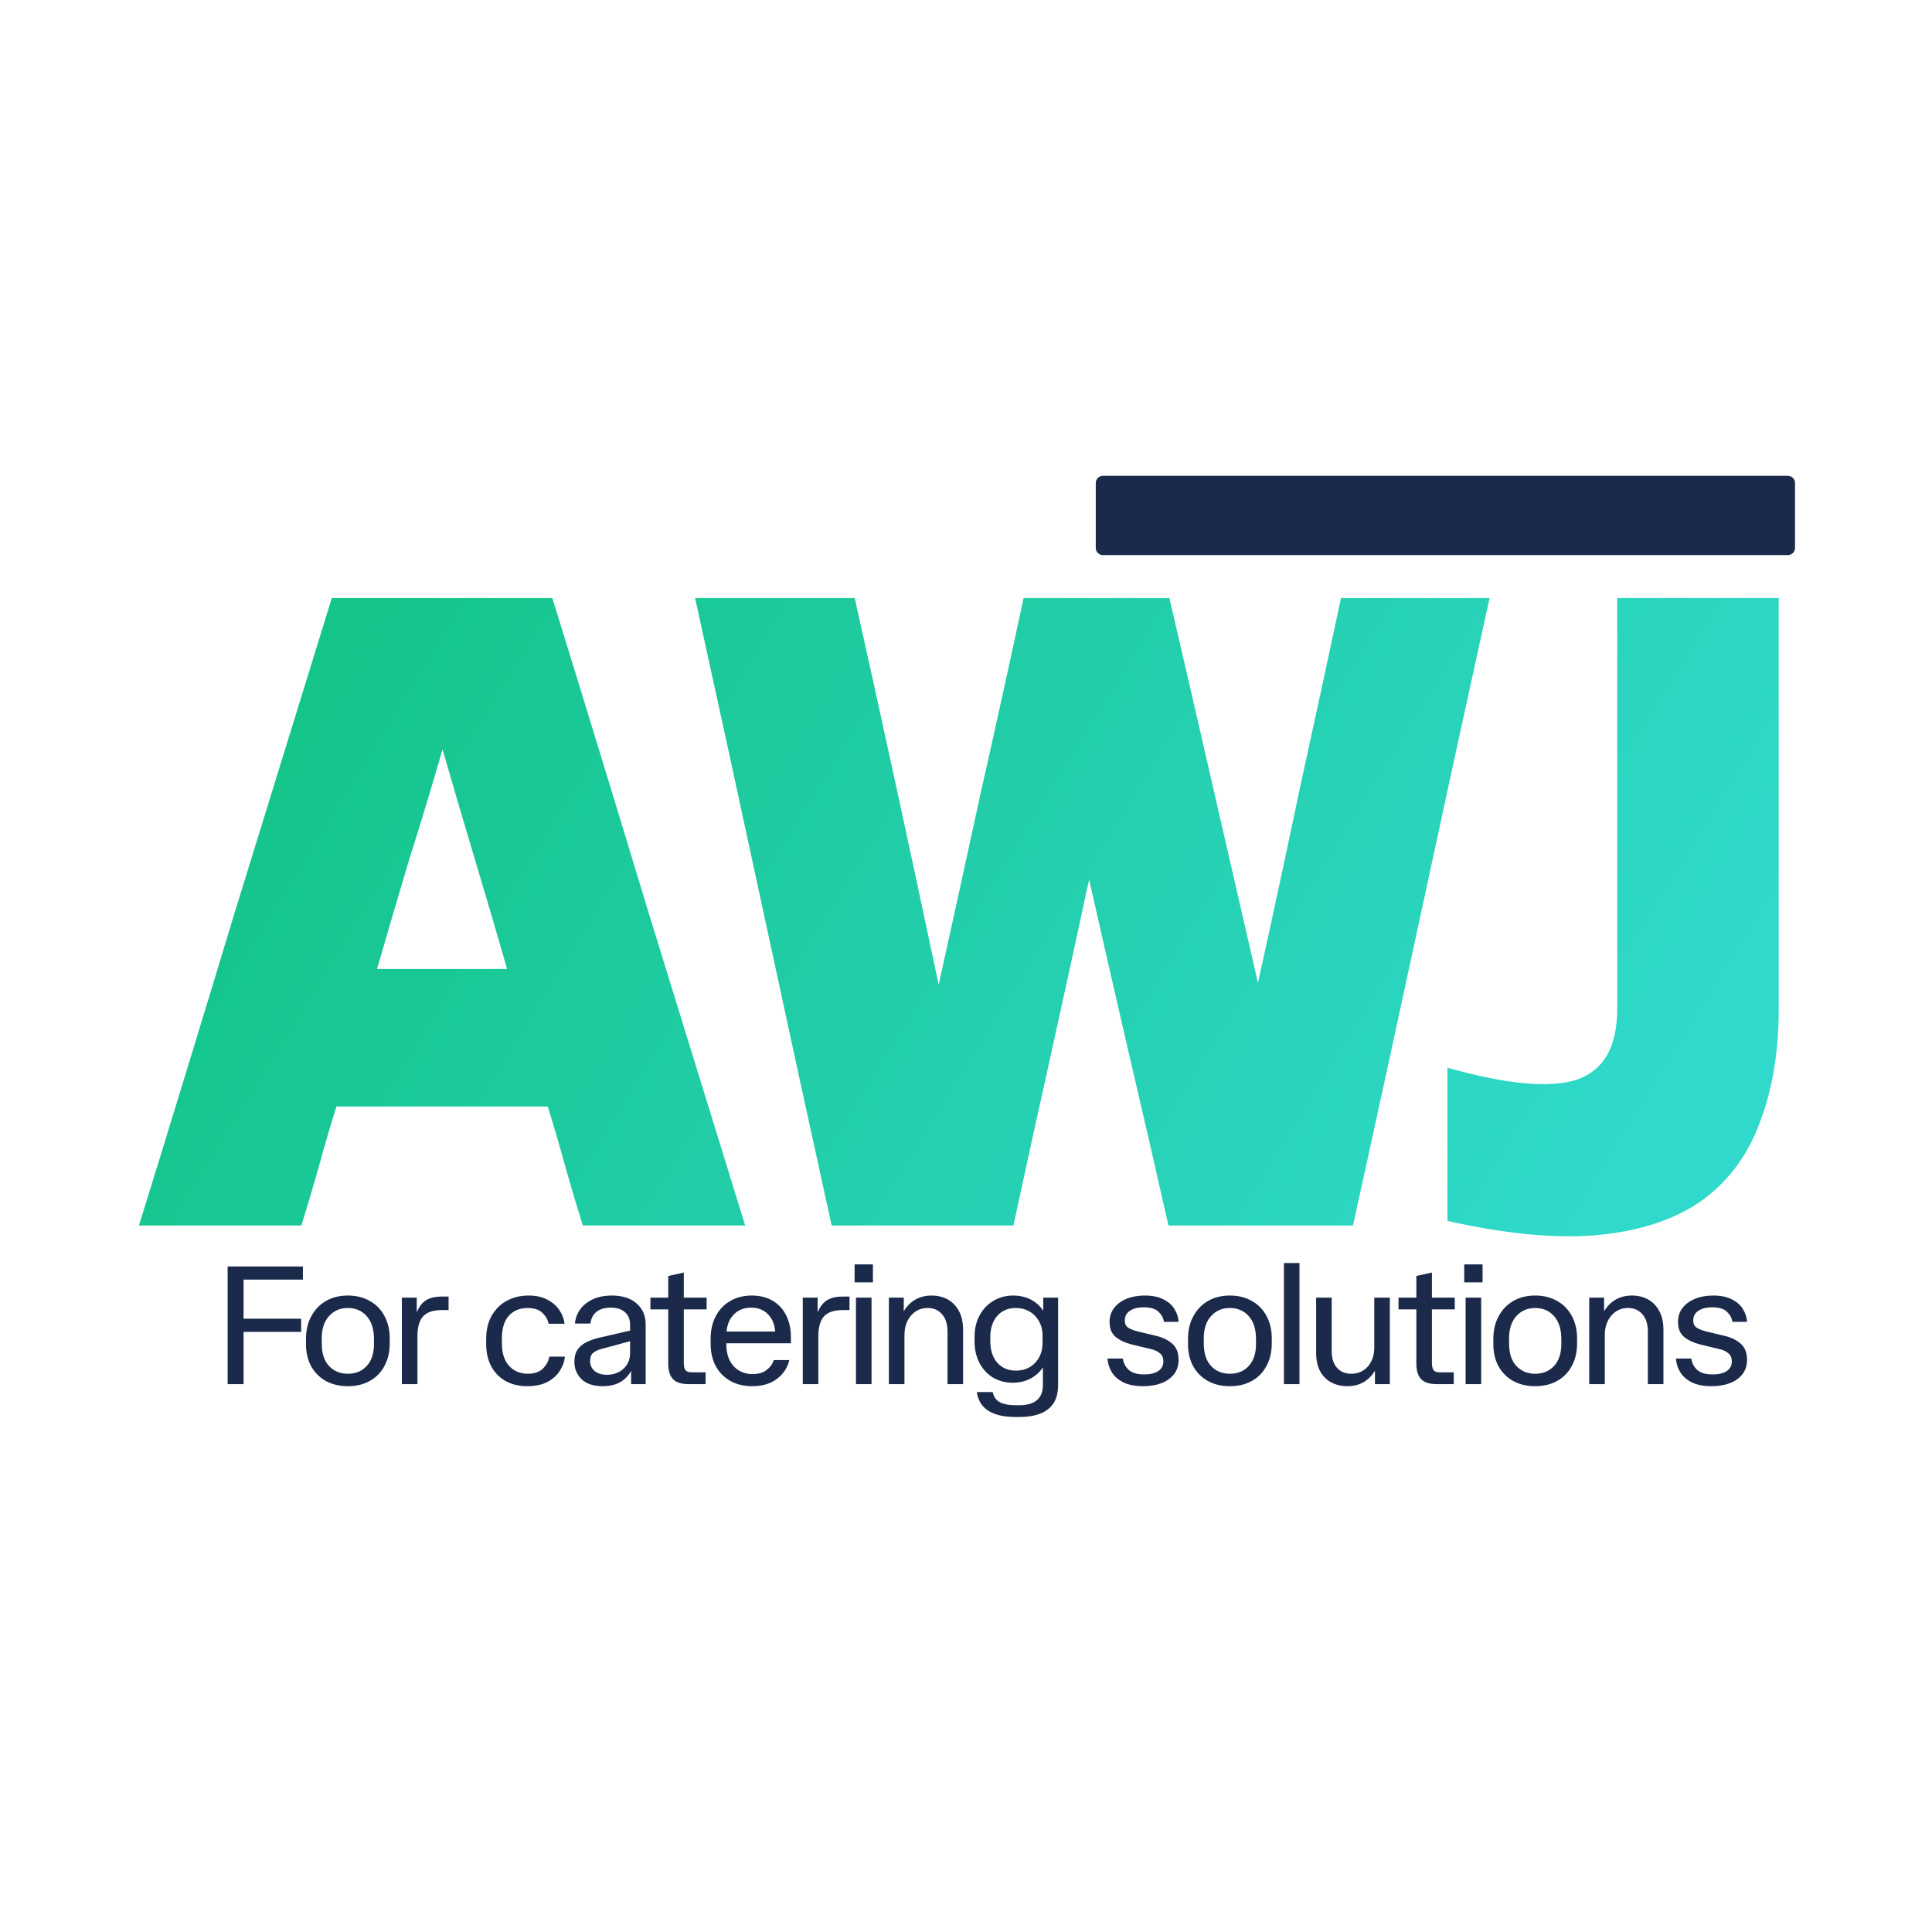
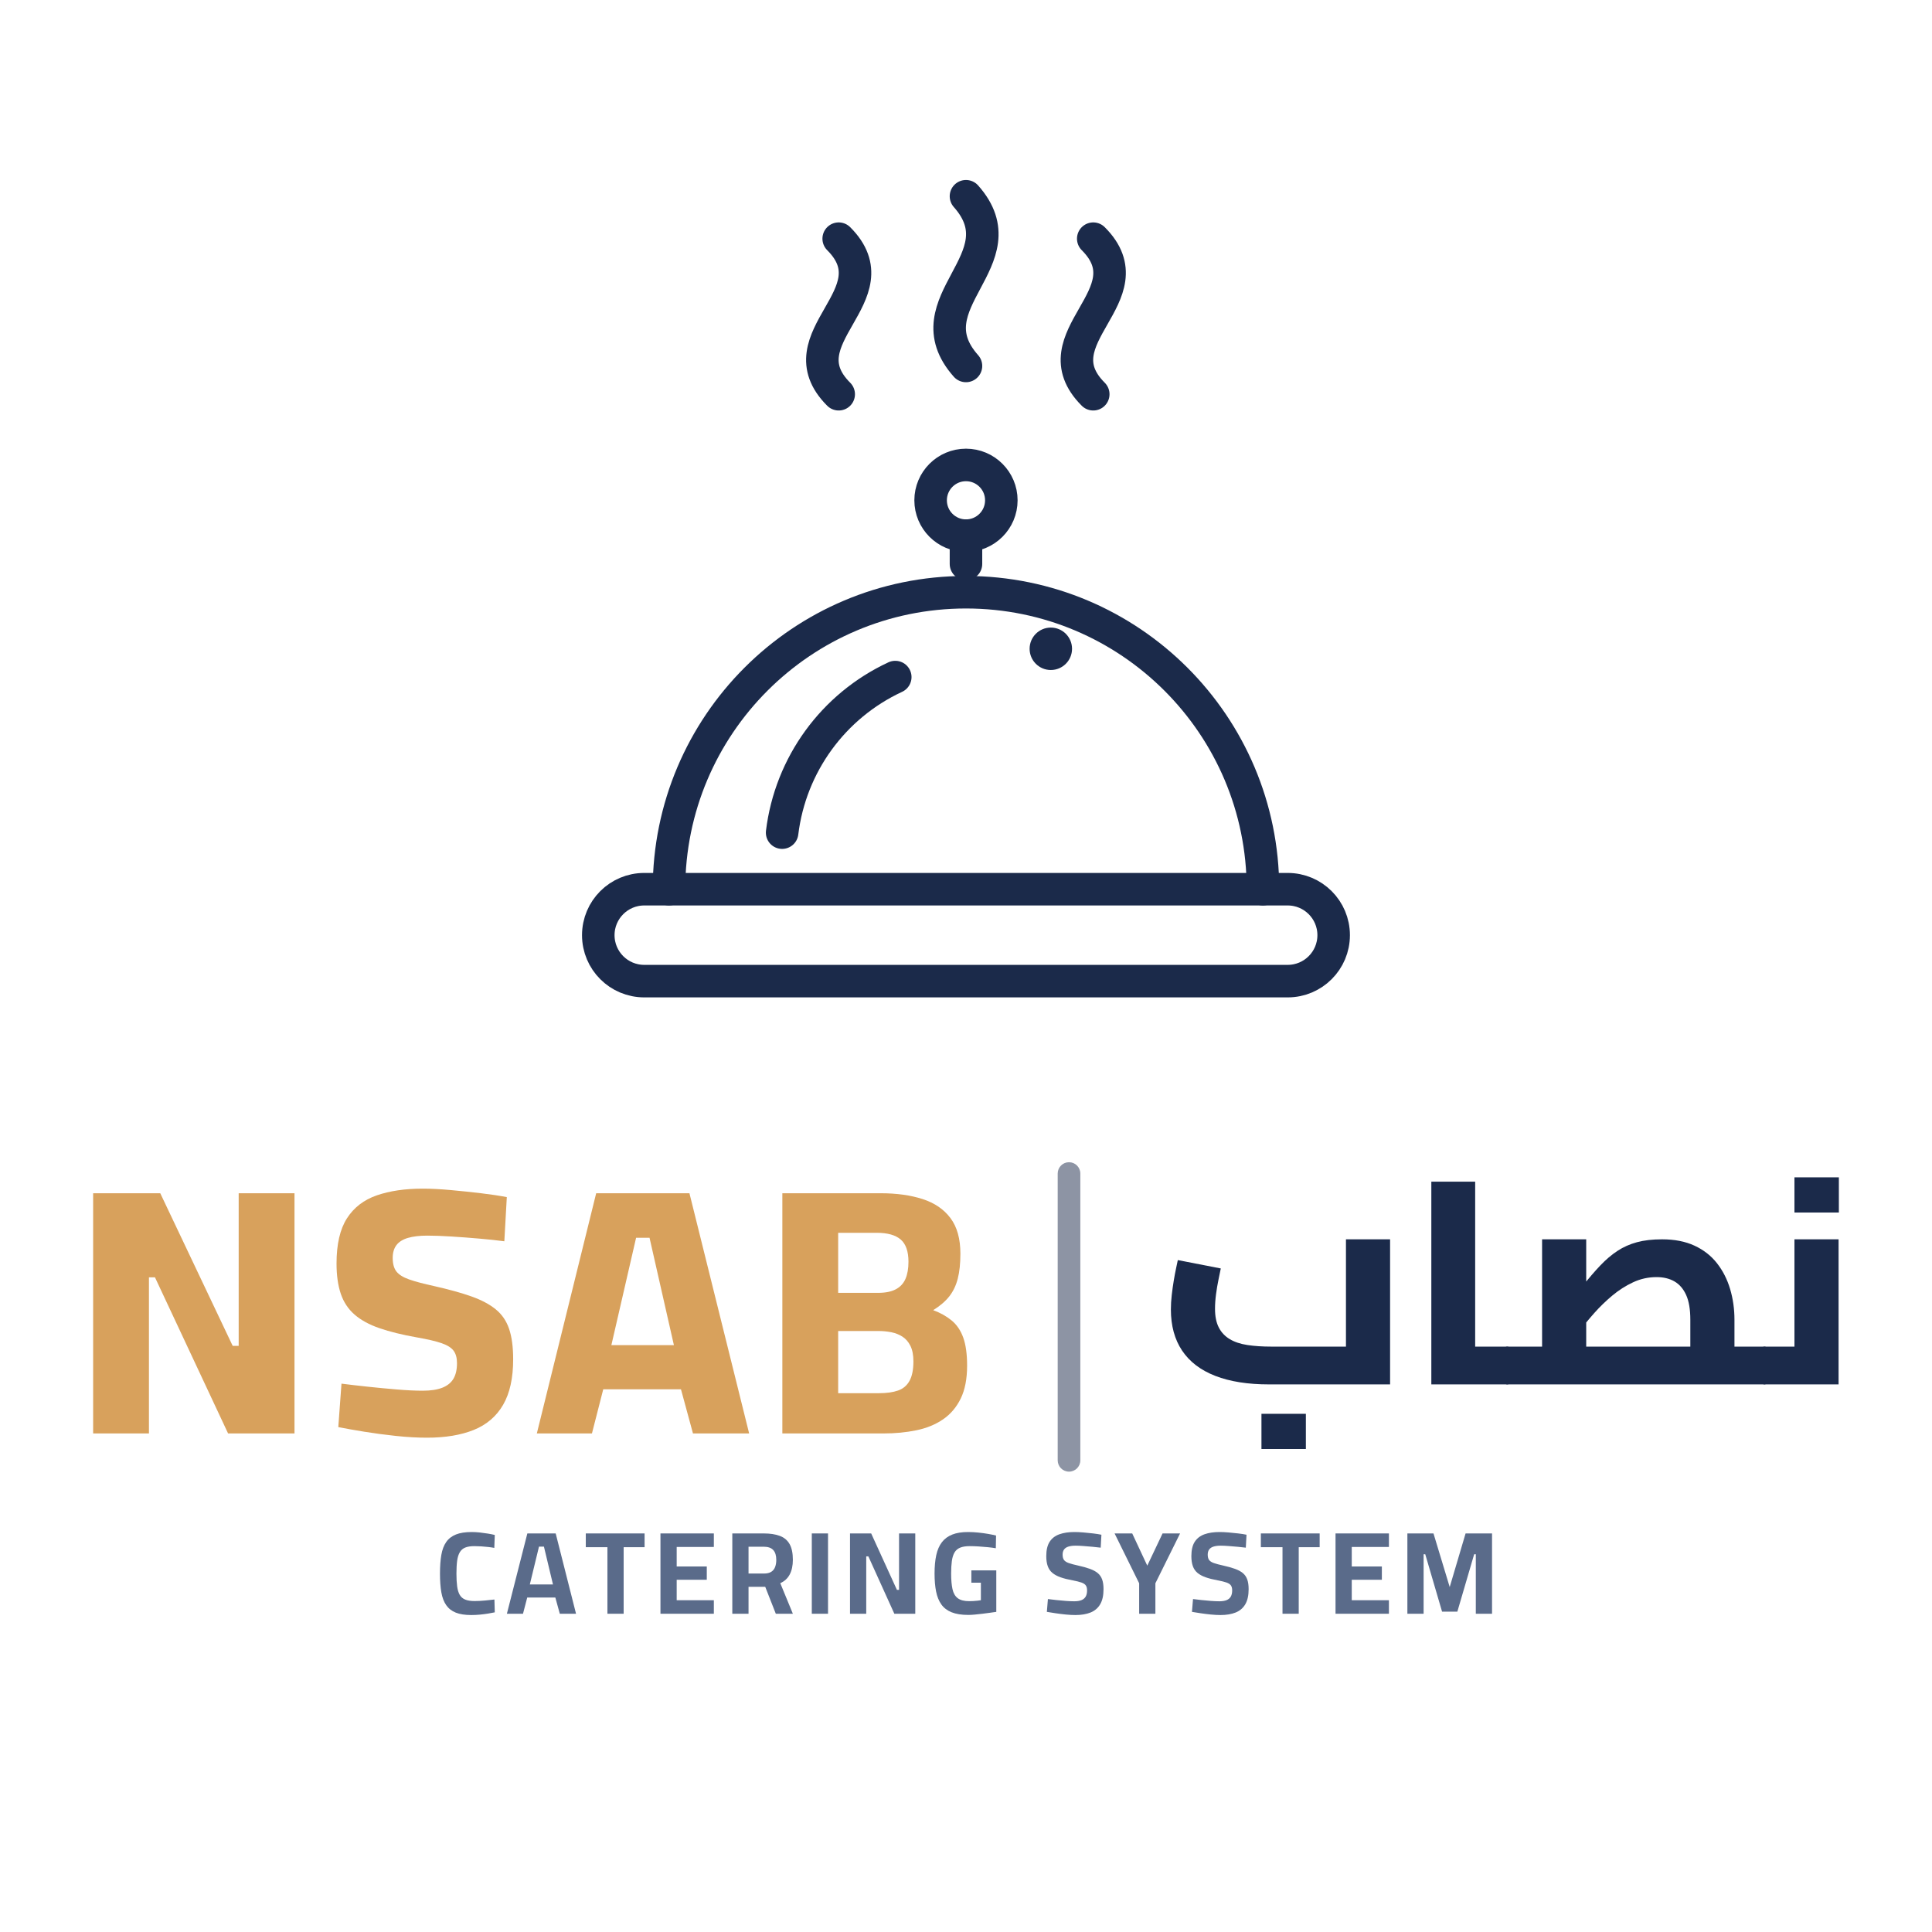
- <svg xmlns="http://www.w3.org/2000/svg" viewBox="-19 -43 268 268" width="268" height="268" role="img" aria-label="AWJ">
-   <path d="M0.275 127C4.712 112.664 9.15 98.157 13.587 83.48C18.11 68.803 22.59 54.296 27.027 39.96C32.062 39.96 37.139 39.96 42.259 39.96C47.464 39.96 52.584 39.96 57.619 39.96C62.056 54.296 66.494 68.803 70.931 83.48C75.454 98.157 79.934 112.664 84.371 127C80.702 127 76.947 127 73.107 127C69.352 127 65.598 127 61.843 127C60.99 124.269 60.179 121.539 59.411 118.808C58.643 115.992 57.832 113.219 56.979 110.488C52.115 110.488 47.208 110.488 42.259 110.488C37.395 110.488 32.531 110.488 27.667 110.488C26.814 113.219 26.003 115.992 25.235 118.808C24.467 121.539 23.656 124.269 22.803 127C19.134 127 15.379 127 11.539 127C7.784 127 4.03 127 0.275 127ZM33.299 91.416C36.286 91.416 39.272 91.416 42.259 91.416C45.331 91.416 48.36 91.416 51.347 91.416C49.896 86.381 48.403 81.304 46.867 76.184C45.331 71.064 43.838 65.987 42.387 60.952C40.936 65.987 39.4 71.064 37.779 76.184C36.243 81.304 34.75 86.381 33.299 91.416ZM99.564 39.96C101.527 48.749 103.489 57.667 105.452 66.712C107.415 75.757 109.335 84.717 111.212 93.592C113.175 84.717 115.137 75.757 117.1 66.712C119.148 57.667 121.111 48.749 122.988 39.96C126.316 39.96 129.687 39.96 133.1 39.96C136.513 39.96 139.884 39.96 143.212 39.96C145.26 48.749 147.308 57.624 149.356 66.584C151.404 75.544 153.452 84.461 155.5 93.336C157.463 84.461 159.383 75.544 161.26 66.584C163.223 57.624 165.143 48.749 167.02 39.96C170.433 39.96 173.847 39.96 177.26 39.96C180.759 39.96 184.215 39.96 187.628 39.96C184.471 54.296 181.313 68.803 178.156 83.48C174.999 98.157 171.841 112.664 168.684 127C164.503 127 160.236 127 155.884 127C151.617 127 147.351 127 143.084 127C141.292 119.064 139.457 111.085 137.58 103.064C135.703 94.957 133.868 86.936 132.076 79C130.369 86.936 128.62 94.957 126.828 103.064C125.036 111.085 123.287 119.064 121.58 127C117.399 127 113.175 127 108.908 127C104.727 127 100.545 127 96.364 127C93.207 112.664 90.049 98.157 86.892 83.48C83.735 68.803 80.577 54.296 77.42 39.96C81.089 39.96 84.759 39.96 88.428 39.96C92.183 39.96 95.895 39.96 99.564 39.96ZM227.737 96.92C227.737 102.808 226.884 108.013 225.177 112.536C223.556 117.059 220.91 120.685 217.241 123.416C213.572 126.061 208.836 127.683 203.033 128.28C197.23 128.877 190.148 128.237 181.785 126.36C181.785 122.861 181.785 119.32 181.785 115.736C181.785 112.152 181.785 108.611 181.785 105.112C189.977 107.416 195.95 107.971 199.705 106.776C203.46 105.496 205.337 102.211 205.337 96.92C205.337 87.533 205.337 78.061 205.337 68.504C205.337 58.861 205.337 49.347 205.337 39.96C209.092 39.96 212.846 39.96 216.601 39.96C220.356 39.96 224.068 39.96 227.737 39.96C227.737 49.347 227.737 58.861 227.737 68.504C227.737 78.061 227.737 87.533 227.737 96.92Z" fill="url(#paint0_linear_87_378)" />
-   <rect x="133" y="23" width="97" height="11" rx="1" fill="#1B2A4A" />
-   <path d="M12.576 149V132.68H23.016V134.504H14.784V139.928H22.776V141.752H14.784V149H12.576ZM25.629 143.336C25.629 144.712 25.965 145.76 26.637 146.48C27.309 147.2 28.181 147.56 29.253 147.56C30.341 147.56 31.213 147.2 31.869 146.48C32.541 145.76 32.877 144.744 32.877 143.432V142.76C32.877 141.384 32.541 140.32 31.869 139.568C31.197 138.816 30.325 138.44 29.253 138.44C28.181 138.44 27.309 138.816 26.637 139.568C25.965 140.304 25.629 141.336 25.629 142.664V143.336ZM35.061 143.336C35.061 144.552 34.813 145.608 34.317 146.504C33.837 147.4 33.157 148.088 32.277 148.568C31.413 149.048 30.405 149.288 29.253 149.288C28.101 149.288 27.085 149.048 26.205 148.568C25.341 148.088 24.661 147.408 24.165 146.528C23.685 145.648 23.445 144.616 23.445 143.432V142.76C23.445 141.528 23.693 140.464 24.189 139.568C24.685 138.656 25.365 137.952 26.229 137.456C27.109 136.96 28.117 136.712 29.253 136.712C30.405 136.712 31.413 136.96 32.277 137.456C33.157 137.936 33.837 138.624 34.317 139.52C34.813 140.416 35.061 141.464 35.061 142.664V143.336ZM36.746 149V137H38.81V139.952H38.546C38.754 138.976 39.138 138.216 39.698 137.672C40.274 137.128 41.13 136.856 42.266 136.856H43.226V138.728H42.266C41.098 138.728 40.242 139.016 39.698 139.592C39.17 140.168 38.906 141.096 38.906 142.376V149H36.746ZM48.439 142.76C48.439 141.512 48.687 140.44 49.183 139.544C49.695 138.632 50.391 137.936 51.271 137.456C52.167 136.96 53.175 136.712 54.295 136.712C55.367 136.712 56.263 136.912 56.983 137.312C57.703 137.696 58.255 138.192 58.639 138.8C59.023 139.392 59.247 140 59.311 140.624H57.103C56.991 140.064 56.703 139.56 56.239 139.112C55.775 138.664 55.087 138.44 54.175 138.44C53.103 138.44 52.239 138.8 51.583 139.52C50.943 140.24 50.623 141.272 50.623 142.616V143.384C50.623 144.696 50.951 145.72 51.607 146.456C52.279 147.192 53.151 147.56 54.223 147.56C55.119 147.56 55.807 147.328 56.287 146.864C56.783 146.384 57.087 145.824 57.199 145.184H59.359C59.295 145.872 59.055 146.536 58.639 147.176C58.239 147.8 57.663 148.312 56.911 148.712C56.159 149.096 55.231 149.288 54.127 149.288C52.991 149.288 51.991 149.048 51.127 148.568C50.279 148.088 49.615 147.408 49.135 146.528C48.671 145.632 48.439 144.584 48.439 143.384V142.76ZM64.611 149.288C63.315 149.288 62.331 148.96 61.659 148.304C61.003 147.648 60.675 146.848 60.675 145.904C60.675 145.2 60.827 144.632 61.131 144.2C61.435 143.768 61.835 143.432 62.331 143.192C62.843 142.936 63.403 142.736 64.011 142.592L68.667 141.512V142.976L64.419 144.128C63.971 144.24 63.595 144.416 63.291 144.656C63.003 144.896 62.859 145.272 62.859 145.784C62.859 146.376 63.075 146.848 63.507 147.2C63.939 147.536 64.499 147.704 65.187 147.704C66.115 147.704 66.883 147.424 67.491 146.864C68.099 146.304 68.403 145.576 68.403 144.68V140.768C68.403 140.016 68.163 139.432 67.683 139.016C67.219 138.6 66.563 138.392 65.715 138.392C64.883 138.392 64.227 138.584 63.747 138.968C63.267 139.352 62.987 139.896 62.907 140.6H60.747C60.875 139.416 61.403 138.472 62.331 137.768C63.259 137.064 64.435 136.712 65.859 136.712C67.331 136.712 68.483 137.08 69.315 137.816C70.147 138.552 70.563 139.512 70.563 140.696V149H68.547V146.12L68.859 146.456C68.555 147.336 68.043 148.032 67.323 148.544C66.619 149.04 65.715 149.288 64.611 149.288ZM76.503 149C75.831 149 75.287 148.896 74.871 148.688C74.471 148.48 74.175 148.168 73.983 147.752C73.791 147.336 73.695 146.808 73.695 146.168V134L75.855 133.52V146.024C75.855 146.52 75.935 146.872 76.095 147.08C76.255 147.272 76.559 147.368 77.007 147.368H78.879V149H76.503ZM71.223 138.632V137H79.023V138.632H71.223ZM79.573 142.76C79.573 141.528 79.813 140.464 80.293 139.568C80.773 138.656 81.445 137.952 82.309 137.456C83.173 136.96 84.165 136.712 85.285 136.712C86.373 136.712 87.325 136.944 88.141 137.408C88.957 137.872 89.589 138.544 90.037 139.424C90.485 140.288 90.709 141.32 90.709 142.52V143.336H81.253V141.704H88.957L88.549 142.184C88.549 141.016 88.245 140.096 87.637 139.424C87.045 138.736 86.229 138.392 85.189 138.392C84.149 138.392 83.317 138.744 82.693 139.448C82.069 140.136 81.757 141.08 81.757 142.28V143.504C81.757 144.768 82.093 145.768 82.765 146.504C83.453 147.24 84.317 147.608 85.357 147.608C86.205 147.608 86.869 147.416 87.349 147.032C87.845 146.648 88.173 146.192 88.333 145.664H90.493C90.237 146.736 89.661 147.608 88.765 148.28C87.869 148.952 86.733 149.288 85.357 149.288C84.189 149.288 83.165 149.04 82.285 148.544C81.421 148.048 80.749 147.36 80.269 146.48C79.805 145.584 79.573 144.536 79.573 143.336V142.76ZM92.359 149V137H94.423V139.952H94.159C94.367 138.976 94.751 138.216 95.311 137.672C95.887 137.128 96.743 136.856 97.879 136.856H98.839V138.728H97.879C96.711 138.728 95.855 139.016 95.311 139.592C94.783 140.168 94.519 141.096 94.519 142.376V149H92.359ZM99.737 149V137H101.897V149H99.737ZM99.545 134.888V132.392H102.089V134.888H99.545ZM104.302 149V137H106.366V139.4H106.102C106.502 138.536 107.054 137.872 107.758 137.408C108.462 136.944 109.286 136.712 110.23 136.712C111.046 136.712 111.782 136.888 112.438 137.24C113.094 137.592 113.614 138.12 113.998 138.824C114.398 139.528 114.598 140.424 114.598 141.512V149H112.438V141.704C112.438 140.696 112.19 139.904 111.694 139.328C111.198 138.736 110.526 138.44 109.678 138.44C108.734 138.44 107.958 138.8 107.35 139.52C106.758 140.224 106.462 141.12 106.462 142.208V149H104.302ZM121.899 153.56C118.635 153.56 116.835 152.408 116.499 150.104H118.707C118.835 150.744 119.155 151.208 119.667 151.496C120.195 151.784 120.939 151.928 121.899 151.928H122.403C123.491 151.928 124.307 151.688 124.851 151.208C125.395 150.744 125.667 150.048 125.667 149.12V145.88L126.363 145.16C126.027 146.312 125.427 147.208 124.563 147.848C123.699 148.488 122.675 148.808 121.491 148.808C120.499 148.808 119.595 148.576 118.779 148.112C117.979 147.632 117.347 146.96 116.883 146.096C116.419 145.232 116.187 144.208 116.187 143.024V142.496C116.187 141.312 116.427 140.288 116.907 139.424C117.387 138.56 118.027 137.896 118.827 137.432C119.643 136.952 120.547 136.712 121.539 136.712C122.739 136.712 123.771 137.032 124.635 137.672C125.499 138.312 126.075 139.208 126.363 140.36L125.715 139.64V137H127.779V149.12C127.779 150.64 127.315 151.76 126.387 152.48C125.475 153.2 124.147 153.56 122.403 153.56H121.899ZM121.923 147.128C123.011 147.128 123.899 146.768 124.587 146.048C125.275 145.328 125.619 144.4 125.619 143.264V142.256C125.619 141.504 125.451 140.84 125.115 140.264C124.795 139.688 124.355 139.24 123.795 138.92C123.235 138.6 122.603 138.44 121.899 138.44C120.827 138.44 119.971 138.808 119.331 139.544C118.691 140.264 118.371 141.248 118.371 142.496V143.024C118.371 144.288 118.691 145.288 119.331 146.024C119.987 146.76 120.851 147.128 121.923 147.128ZM139.57 149.288C138.498 149.288 137.602 149.12 136.882 148.784C136.162 148.432 135.618 147.968 135.25 147.392C134.882 146.8 134.674 146.152 134.626 145.448H136.762C136.826 146.04 137.09 146.56 137.554 147.008C138.018 147.44 138.746 147.656 139.738 147.656C140.538 147.656 141.178 147.504 141.658 147.2C142.138 146.88 142.378 146.424 142.378 145.832C142.378 145.352 142.218 144.984 141.898 144.728C141.594 144.456 141.194 144.264 140.698 144.152L138.01 143.504C137.114 143.28 136.37 142.936 135.778 142.472C135.202 141.992 134.914 141.296 134.914 140.384C134.914 139.632 135.122 138.984 135.538 138.44C135.954 137.896 136.53 137.472 137.266 137.168C138.002 136.864 138.842 136.712 139.786 136.712C140.842 136.712 141.706 136.888 142.378 137.24C143.066 137.576 143.578 138.024 143.914 138.584C144.266 139.144 144.458 139.736 144.49 140.36H142.45C142.386 139.848 142.138 139.384 141.706 138.968C141.29 138.552 140.602 138.344 139.642 138.344C138.858 138.344 138.226 138.504 137.746 138.824C137.266 139.144 137.026 139.592 137.026 140.168C137.026 140.616 137.178 140.944 137.482 141.152C137.802 141.36 138.202 141.528 138.682 141.656L141.37 142.304C142.314 142.528 143.066 142.896 143.626 143.408C144.202 143.92 144.49 144.656 144.49 145.616C144.49 146.4 144.282 147.064 143.866 147.608C143.45 148.152 142.874 148.568 142.138 148.856C141.402 149.144 140.546 149.288 139.57 149.288ZM147.982 143.336C147.982 144.712 148.318 145.76 148.99 146.48C149.662 147.2 150.534 147.56 151.606 147.56C152.694 147.56 153.566 147.2 154.222 146.48C154.894 145.76 155.23 144.744 155.23 143.432V142.76C155.23 141.384 154.894 140.32 154.222 139.568C153.55 138.816 152.678 138.44 151.606 138.44C150.534 138.44 149.662 138.816 148.99 139.568C148.318 140.304 147.982 141.336 147.982 142.664V143.336ZM157.414 143.336C157.414 144.552 157.166 145.608 156.67 146.504C156.19 147.4 155.51 148.088 154.63 148.568C153.766 149.048 152.758 149.288 151.606 149.288C150.454 149.288 149.438 149.048 148.558 148.568C147.694 148.088 147.014 147.408 146.518 146.528C146.038 145.648 145.798 144.616 145.798 143.432V142.76C145.798 141.528 146.046 140.464 146.542 139.568C147.038 138.656 147.718 137.952 148.582 137.456C149.462 136.96 150.47 136.712 151.606 136.712C152.758 136.712 153.766 136.96 154.63 137.456C155.51 137.936 156.19 138.624 156.67 139.52C157.166 140.416 157.414 141.464 157.414 142.664V143.336ZM159.099 149V132.2H161.259V149H159.099ZM173.793 137V149H171.729V146.648H171.993C171.593 147.496 171.041 148.152 170.337 148.616C169.649 149.064 168.833 149.288 167.889 149.288C167.089 149.288 166.361 149.12 165.705 148.784C165.049 148.448 164.529 147.936 164.145 147.248C163.761 146.544 163.569 145.672 163.569 144.632V137H165.729V144.44C165.729 145.4 165.969 146.16 166.449 146.72C166.929 147.28 167.593 147.56 168.441 147.56C169.385 147.56 170.153 147.224 170.745 146.552C171.337 145.864 171.633 144.992 171.633 143.936V137H173.793ZM180.279 149C179.607 149 179.063 148.896 178.647 148.688C178.247 148.48 177.951 148.168 177.759 147.752C177.567 147.336 177.471 146.808 177.471 146.168V134L179.631 133.52V146.024C179.631 146.52 179.711 146.872 179.871 147.08C180.031 147.272 180.335 147.368 180.783 147.368H182.655V149H180.279ZM174.999 138.632V137H182.799V138.632H174.999ZM184.304 149V137H186.464V149H184.304ZM184.112 134.888V132.392H186.656V134.888H184.112ZM190.334 143.336C190.334 144.712 190.67 145.76 191.342 146.48C192.014 147.2 192.886 147.56 193.958 147.56C195.046 147.56 195.918 147.2 196.574 146.48C197.246 145.76 197.582 144.744 197.582 143.432V142.76C197.582 141.384 197.246 140.32 196.574 139.568C195.902 138.816 195.03 138.44 193.958 138.44C192.886 138.44 192.014 138.816 191.342 139.568C190.67 140.304 190.334 141.336 190.334 142.664V143.336ZM199.766 143.336C199.766 144.552 199.518 145.608 199.022 146.504C198.542 147.4 197.862 148.088 196.982 148.568C196.118 149.048 195.11 149.288 193.958 149.288C192.806 149.288 191.79 149.048 190.91 148.568C190.046 148.088 189.366 147.408 188.87 146.528C188.39 145.648 188.15 144.616 188.15 143.432V142.76C188.15 141.528 188.398 140.464 188.894 139.568C189.39 138.656 190.07 137.952 190.934 137.456C191.814 136.96 192.822 136.712 193.958 136.712C195.11 136.712 196.118 136.96 196.982 137.456C197.862 137.936 198.542 138.624 199.022 139.52C199.518 140.416 199.766 141.464 199.766 142.664V143.336ZM201.451 149V137H203.515V139.4H203.251C203.651 138.536 204.203 137.872 204.907 137.408C205.611 136.944 206.435 136.712 207.379 136.712C208.195 136.712 208.931 136.888 209.587 137.24C210.243 137.592 210.763 138.12 211.147 138.824C211.547 139.528 211.747 140.424 211.747 141.512V149H209.587V141.704C209.587 140.696 209.339 139.904 208.843 139.328C208.347 138.736 207.675 138.44 206.827 138.44C205.883 138.44 205.107 138.8 204.499 139.52C203.907 140.224 203.611 141.12 203.611 142.208V149H201.451ZM218.423 149.288C217.351 149.288 216.455 149.12 215.735 148.784C215.015 148.432 214.471 147.968 214.103 147.392C213.735 146.8 213.527 146.152 213.479 145.448H215.615C215.679 146.04 215.943 146.56 216.407 147.008C216.871 147.44 217.599 147.656 218.591 147.656C219.391 147.656 220.031 147.504 220.511 147.2C220.991 146.88 221.231 146.424 221.231 145.832C221.231 145.352 221.071 144.984 220.751 144.728C220.447 144.456 220.047 144.264 219.551 144.152L216.863 143.504C215.967 143.28 215.223 142.936 214.631 142.472C214.055 141.992 213.767 141.296 213.767 140.384C213.767 139.632 213.975 138.984 214.391 138.44C214.807 137.896 215.383 137.472 216.119 137.168C216.855 136.864 217.695 136.712 218.639 136.712C219.695 136.712 220.559 136.888 221.231 137.24C221.919 137.576 222.431 138.024 222.767 138.584C223.119 139.144 223.311 139.736 223.343 140.36H221.303C221.239 139.848 220.991 139.384 220.559 138.968C220.143 138.552 219.455 138.344 218.495 138.344C217.711 138.344 217.079 138.504 216.599 138.824C216.119 139.144 215.879 139.592 215.879 140.168C215.879 140.616 216.031 140.944 216.335 141.152C216.655 141.36 217.055 141.528 217.535 141.656L220.223 142.304C221.167 142.528 221.919 142.896 222.479 143.408C223.055 143.92 223.343 144.656 223.343 145.616C223.343 146.4 223.135 147.064 222.719 147.608C222.303 148.152 221.727 148.568 220.991 148.856C220.255 149.144 219.399 149.288 218.423 149.288Z" fill="#1B2A4A" />
-   <defs>
-     <linearGradient id="paint0_linear_87_378" x1="37.888" y1="26.299" x2="201.482" y2="127.437" gradientUnits="userSpaceOnUse">
-       <stop stop-color="#14C48A" />
-       <stop offset="1" stop-color="#30D9CB" />
-     </linearGradient>
-   </defs>
+ <svg xmlns="http://www.w3.org/2000/svg" viewBox="0 0 256 256" width="256" height="256" role="img" aria-label="نصاب — NSAB">
+   <g transform="translate(71.78 24.13) scale(0.93694)" color="#1B2A4A">
+     <g fill="none" stroke="currentColor" stroke-width="4.6" stroke-linecap="round" stroke-linejoin="round">
+       <path d="M42 30 C 34 22, 50 16, 42 8" />
+       <path d="M60 26 C 52 17, 68 11, 60 2" />
+       <path d="M78 30 C 70 22, 86 16, 78 8" />
+       <path d="M60 40 a 5 5 0 1 1 0 10 a 5 5 0 1 1 0 -10" />
+       <path d="M60 50 v 4" />
+       <path d="M18 100 a 42 42 0 0 1 84 0" />
+       <path d="M34 92 a 28 28 0 0 1 16 -22" />
+       <rect x="8" y="100" width="104" height="13" rx="6.5" />
+     </g>
+     <circle cx="72" cy="66" r="3" fill="currentColor" />
+   </g>
+   <g fill="#1B2A4A">
+     <g transform="translate(153.62 183.44) scale(0.38217)">
+       <g transform="translate(0.00 0)">
+         <path d="M80 0L38 0Q27 0 19.40-2.95Q11.80-5.90 7.90-11.70Q4-17.50 4-26Q4-28.40 4.30-31Q4.60-33.60 5-36Q5.40-38.40 5.80-40.25Q6.20-42.10 6.40-43.10L21.30-40.20Q21-38.70 20.50-36.30Q20-33.90 19.65-31.25Q19.30-28.60 19.30-26.20Q19.30-22.30 20.60-19.75Q21.90-17.20 24.40-15.70Q26.90-14.20 30.55-13.65Q34.20-13.10 38.90-13.10L64.70-13.10L64.70-50.30L80-50.30L80 0M50.80 22.40L35.40 22.40L35.40 10.20L50.80 10.20" />
+       </g>
+       <g transform="translate(85.50 0)">
+         <path d="M35.10 0L24 0L24-13.10L35.10-13.10L35.10 0M24 0L8.80 0L8.80-70.30L24-70.30L24 0M35.10 0L35.10-13.10Q35.70-13.10 36.05-12.65Q36.40-12.20 36.65-11.35Q36.90-10.50 37-9.30Q37.10-8.10 37.10-6.60Q37.10-5.10 37-3.85Q36.90-2.60 36.65-1.75Q36.40-0.90 36.05-0.45Q35.70 0 35.10 0" />
+       </g>
+       <g transform="translate(120.60 0)">
+         <path d="M89.20 0L78.80 0L78.80-13.10L89.20-13.10L89.20 0M0-13.10L0 0Q-0.50 0-0.90-0.45Q-1.30-0.90-1.50-1.75Q-1.70-2.60-1.85-3.85Q-2-5.10-2-6.60Q-2-8.60-1.80-10.05Q-1.60-11.50-1.15-12.30Q-0.70-13.10 0-13.10M78.80 0L0 0L0-13.10L76.20-13.10L63.50-2.20L63.50-22.40Q63.50-27.80 62.05-31Q60.60-34.20 58-35.70Q55.40-37.20 51.80-37.20Q47.50-37.20 43.65-35.40Q39.80-33.60 36.45-30.80Q33.10-28 30.25-24.80Q27.40-21.60 25.25-18.70Q23.10-15.80 21.60-14.10L18.50-24.50Q22.80-29.90 26.10-34.05Q29.40-38.20 32.30-41.25Q35.20-44.30 38.25-46.30Q41.30-48.30 45-49.30Q48.70-50.30 53.70-50.30Q60.20-50.30 64.95-48.10Q69.70-45.90 72.75-42Q75.80-38.10 77.30-33.05Q78.80-28 78.80-22.40L78.80 0M27.40-13.10L12.10-13.10L12.10-50.30L27.40-50.30L27.40-13.10M89.20 0L89.20-13.10Q89.70-13.10 90.10-12.65Q90.50-12.20 90.70-11.35Q90.90-10.50 91.05-9.30Q91.20-8.10 91.20-6.60Q91.20-5.10 91.05-3.85Q90.90-2.60 90.70-1.75Q90.50-0.90 90.10-0.45Q89.70 0 89.20 0" />
+       </g>
+       <g transform="translate(209.80 0)">
+         <path d="M25.70 0L0 0L0-13.10L19.70-13.10L10.40-5.40L10.40-50.30L25.70-50.30L25.70 0M0-13.10L0 0Q-0.50 0-0.90-0.45Q-1.30-0.90-1.50-1.75Q-1.70-2.60-1.85-3.85Q-2-5.10-2-6.60Q-2-8.60-1.80-10.05Q-1.60-11.50-1.15-12.30Q-0.70-13.10 0-13.10M25.80-59.60L10.40-59.60L10.40-71.80L25.80-71.80" />
+       </g>
+     </g>
+   </g>
+   <rect x="140.15" y="154.00" width="3" height="41.00" rx="1.5" fill="#1B2A4A" opacity="0.5" />
+   <g fill="#D8A15C">
+     <g transform="translate(9.72 189.94) scale(0.46809)">
+       <g transform="translate(0.00 0)">
+         <path d="M21.40 0L5.60 0L5.60-68L24.60-68L45.10-24.80L46.80-24.80L46.80-68L62.60-68L62.60 0L43.80 0L23.10-44.20L21.40-44.20" />
+       </g>
+       <g transform="translate(71.30 0)">
+         <path d="M28.80 1.20Q24.70 1.20 20 0.70Q15.30 0.20 11-0.50Q6.70-1.20 3.70-1.80L4.60-14.10Q7.70-13.70 11.90-13.25Q16.10-12.80 20.30-12.45Q24.50-12.10 27.60-12.10Q31-12.10 33.15-12.95Q35.30-13.80 36.30-15.50Q37.30-17.20 37.30-19.90Q37.30-22.10 36.35-23.40Q35.40-24.70 32.95-25.55Q30.50-26.40 25.90-27.20Q19.70-28.30 15.35-29.80Q11-31.30 8.30-33.65Q5.60-36 4.40-39.55Q3.20-43.10 3.20-48.10Q3.20-56.30 6.15-60.90Q9.10-65.50 14.60-67.40Q20.10-69.30 27.60-69.30Q31.10-69.30 35.50-68.90Q39.90-68.50 44.10-68Q48.30-67.50 51.40-66.90L50.70-54.40Q47.70-54.80 43.70-55.15Q39.70-55.50 35.75-55.75Q31.80-56 28.90-56Q25.60-56 23.40-55.35Q21.20-54.70 20.15-53.30Q19.10-51.90 19.10-49.70Q19.10-47.20 20.15-45.85Q21.20-44.50 23.75-43.60Q26.30-42.70 30.90-41.70Q37.10-40.30 41.35-38.80Q45.60-37.30 48.25-35.15Q50.90-33 52.05-29.60Q53.20-26.20 53.20-21Q53.20-13 50.35-8.10Q47.50-3.20 42.05-1Q36.60 1.20 28.80 1.20" />
+       </g>
+       <g transform="translate(130.30 0)">
+         <path d="M16.50 0L0.90 0L17.70-68L44.10-68L61 0L45.10 0L41.70-12.50L19.70-12.50L16.50 0M29-55.40L22-25L39.70-25L32.80-55.40" />
+       </g>
+       <g transform="translate(195.10 0)">
+         <path d="M34.20 0L5.60 0L5.60-68L33.40-68Q40.20-68 45.30-66.35Q50.40-64.70 53.20-60.95Q56-57.20 56-50.90Q56-46.70 55.25-43.80Q54.50-40.90 52.85-38.80Q51.20-36.70 48.30-34.90Q51.30-33.80 53.50-32Q55.70-30.20 56.80-27.15Q57.90-24.10 57.90-19.20Q57.90-13.60 56.10-9.90Q54.30-6.20 51.10-4Q47.90-1.80 43.55-0.90Q39.20 0 34.20 0M21.40-29L21.40-11.40L33-11.40Q36.20-11.40 38.35-12.15Q40.50-12.90 41.60-14.90Q42.70-16.90 42.70-20.40Q42.70-23.10 41.85-24.80Q41-26.50 39.60-27.40Q38.20-28.30 36.45-28.65Q34.70-29 32.80-29L21.40-29M21.40-56.80L21.40-39.80L32.70-39.80Q35.80-39.80 37.70-40.80Q39.60-41.80 40.45-43.75Q41.30-45.70 41.30-48.60Q41.30-53 39.10-54.90Q36.90-56.80 32.30-56.80" />
+       </g>
+     </g>
+   </g>
+   <g fill="#5A6B8A">
+     <g transform="translate(57.63 213.83) scale(0.15581)">
+       <g transform="translate(0.00 0)">
+         <path d="M30.90 1.10Q22.90 1.10 17.75-0.95Q12.60-3 9.60-7.30Q6.60-11.60 5.45-18.25Q4.30-24.90 4.30-34.10Q4.30-43.40 5.45-50.05Q6.60-56.70 9.60-61Q12.60-65.30 17.85-67.40Q23.10-69.50 31.30-69.50Q34.60-69.50 38.20-69.10Q41.80-68.70 45.15-68.15Q48.50-67.60 50.90-67L50.50-56Q48.50-56.40 45.50-56.75Q42.50-57.10 39.40-57.30Q36.30-57.50 33.60-57.50Q28.80-57.50 25.80-56.30Q22.80-55.10 21.15-52.30Q19.50-49.50 18.90-45.05Q18.30-40.60 18.30-34.10Q18.30-27.70 18.90-23.25Q19.50-18.80 21.10-16.05Q22.70-13.30 25.75-12.05Q28.80-10.80 33.70-10.80Q37.70-10.80 42.55-11.25Q47.40-11.70 50.60-12.10L50.90-1.20Q48.50-0.70 45.20-0.15Q41.90 0.40 38.20 0.75Q34.50 1.10 30.90 1.10" />
+       </g>
+       <g transform="translate(60.00 0)">
+         <path d="M14.90 0L1.20 0L18.60-68.30L42.70-68.30L60 0L46.20 0L42.40-13.80L18.50-13.80L14.90 0M28.50-57.10L20.70-24.90L40.40-24.90L32.70-57.10" />
+       </g>
+       <g transform="translate(127.20 0)">
+         <path d="M33.30 0L19.50 0L19.50-56.60L1.10-56.60L1.10-68.30L51.10-68.30L51.10-56.60L33.30-56.60" />
+       </g>
+       <g transform="translate(185.50 0)">
+         <path d="M51.70 0L6.30 0L6.30-68.30L51.70-68.30L51.70-56.80L20.10-56.80L20.10-40.20L45.70-40.20L45.70-28.90L20.10-28.90L20.10-11.50L51.70-11.50" />
+       </g>
+       <g transform="translate(246.60 0)">
+         <path d="M20.10 0L6.30 0L6.30-68.30L33-68.30Q41.20-68.30 46.75-66.20Q52.30-64.10 55.05-59.20Q57.80-54.30 57.80-45.90Q57.80-38.50 55.15-33.45Q52.50-28.40 47.10-26L57.80 0L43.30 0L34.30-22.90L20.10-22.90L20.10 0M20.10-57L20.10-34.20L33.30-34.20Q37.10-34.20 39.40-35.65Q41.70-37.10 42.70-39.75Q43.70-42.40 43.70-45.80Q43.70-51.40 41.10-54.20Q38.50-57 33-57" />
+       </g>
+       <g transform="translate(314.20 0)">
+         <path d="M20.10 0L6.30 0L6.30-68.30L20.10-68.30" />
+       </g>
+       <g transform="translate(346.70 0)">
+         <path d="M20.10 0L6.30 0L6.30-68.30L24.30-68.30L46.20-20.30L48-20.30L48-68.30L61.80-68.30L61.80 0L44 0L21.90-48.80L20.10-48.80" />
+       </g>
+       <g transform="translate(420.80 0)">
+         <path d="M32.80 1Q24.20 1 18.60-1.25Q13-3.50 9.85-7.95Q6.70-12.40 5.40-18.95Q4.10-25.50 4.10-34.10Q4.10-43.20 5.55-49.85Q7-56.50 10.35-60.85Q13.70-65.20 19.15-67.35Q24.60-69.50 32.60-69.50Q36.70-69.50 41.15-69.05Q45.60-68.60 49.65-67.90Q53.70-67.20 56.40-66.50L56.20-55.70Q53.40-56.20 49.45-56.60Q45.50-57 41.40-57.25Q37.30-57.50 34-57.50Q29-57.50 25.85-56.20Q22.70-54.90 21.05-52.05Q19.40-49.20 18.80-44.75Q18.20-40.30 18.20-34.10Q18.20-26.20 19.35-20.95Q20.50-15.70 23.85-13.20Q27.20-10.70 33.50-10.70Q35.10-10.70 36.95-10.80Q38.80-10.90 40.55-11.10Q42.30-11.30 43.50-11.50L43.50-26.40L35.40-26.40L35.40-36.90L56.60-36.90L56.60-1.60Q54.40-1.30 51.30-0.85Q48.20-0.40 44.85 0Q41.50 0.40 38.35 0.70Q35.20 1 32.80 1" />
+       </g>
+       <g transform="translate(516.30 0)">
+         <path d="M28.40 1.10Q24.60 1.10 20.10 0.65Q15.60 0.20 11.35-0.45Q7.10-1.10 4.10-1.60L5-12.50Q8.10-12.10 12.20-11.65Q16.30-11.20 20.35-10.90Q24.40-10.60 27.40-10.60Q31.20-10.60 33.60-11.60Q36-12.60 37.15-14.65Q38.30-16.70 38.30-19.90Q38.30-22.50 37.25-24.05Q36.20-25.60 33.50-26.55Q30.80-27.50 26-28.40Q20-29.50 15.75-31Q11.50-32.50 8.80-34.75Q6.10-37 4.85-40.50Q3.60-44 3.60-49Q3.60-56.80 6.50-61.25Q9.40-65.70 14.80-67.60Q20.20-69.50 27.50-69.50Q30.80-69.50 35.05-69.15Q39.30-68.80 43.45-68.30Q47.60-67.80 50.50-67.20L49.90-56.20Q46.90-56.60 42.95-56.95Q39-57.30 35.15-57.60Q31.30-57.90 28.60-57.90Q24.90-57.90 22.40-57.10Q19.90-56.30 18.70-54.60Q17.50-52.90 17.50-50.30Q17.50-47.30 18.70-45.70Q19.90-44.10 22.75-43.10Q25.60-42.10 30.60-41Q36.50-39.70 40.65-38.20Q44.80-36.70 47.35-34.60Q49.90-32.50 51.10-29.20Q52.30-25.90 52.30-20.90Q52.30-12.90 49.45-8.05Q46.60-3.20 41.25-1.05Q35.90 1.10 28.40 1.10" />
+       </g>
+       <g transform="translate(577.90 0)">
+         <path d="M34.80 0L21 0L21-25.90L0.10-68.30L15.10-68.30L27.90-40.90L40.90-68.30L55.80-68.30L34.80-25.90" />
+       </g>
+       <g transform="translate(639.70 0)">
+         <path d="M28.40 1.10Q24.60 1.10 20.10 0.65Q15.60 0.20 11.35-0.45Q7.10-1.10 4.10-1.60L5-12.50Q8.10-12.10 12.20-11.65Q16.30-11.20 20.35-10.90Q24.40-10.60 27.40-10.60Q31.20-10.60 33.60-11.60Q36-12.60 37.15-14.65Q38.30-16.70 38.30-19.90Q38.30-22.50 37.25-24.05Q36.20-25.60 33.50-26.55Q30.80-27.50 26-28.40Q20-29.50 15.75-31Q11.50-32.50 8.80-34.75Q6.10-37 4.85-40.50Q3.60-44 3.60-49Q3.60-56.80 6.50-61.25Q9.40-65.70 14.80-67.60Q20.20-69.50 27.50-69.50Q30.80-69.50 35.05-69.15Q39.30-68.80 43.45-68.30Q47.60-67.80 50.50-67.20L49.90-56.20Q46.90-56.60 42.95-56.95Q39-57.30 35.15-57.60Q31.30-57.90 28.60-57.90Q24.90-57.90 22.40-57.10Q19.90-56.30 18.70-54.60Q17.50-52.90 17.50-50.30Q17.50-47.30 18.70-45.70Q19.90-44.10 22.75-43.10Q25.60-42.10 30.60-41Q36.50-39.70 40.65-38.20Q44.80-36.70 47.35-34.60Q49.90-32.50 51.10-29.20Q52.30-25.90 52.30-20.90Q52.30-12.90 49.45-8.05Q46.60-3.20 41.25-1.05Q35.90 1.10 28.40 1.10" />
+       </g>
+       <g transform="translate(701.30 0)">
+         <path d="M33.30 0L19.50 0L19.50-56.60L1.10-56.60L1.10-68.30L51.10-68.30L51.10-56.60L33.30-56.60" />
+       </g>
+       <g transform="translate(759.60 0)">
+         <path d="M51.70 0L6.30 0L6.30-68.30L51.70-68.30L51.70-56.80L20.10-56.80L20.10-40.20L45.70-40.20L45.70-28.90L20.10-28.90L20.10-11.50L51.70-11.50" />
+       </g>
+       <g transform="translate(820.70 0)">
+         <path d="M20.10 0L6.30 0L6.30-68.30L28.50-68.30L42.30-22.70L55.80-68.30L78.30-68.30L78.30 0L64.50 0L64.50-50.60L63.10-50.60L48.80-1.80L35.80-1.80L21.50-50.60L20.10-50.60" />
+       </g>
+     </g>
+   </g>
</svg>
